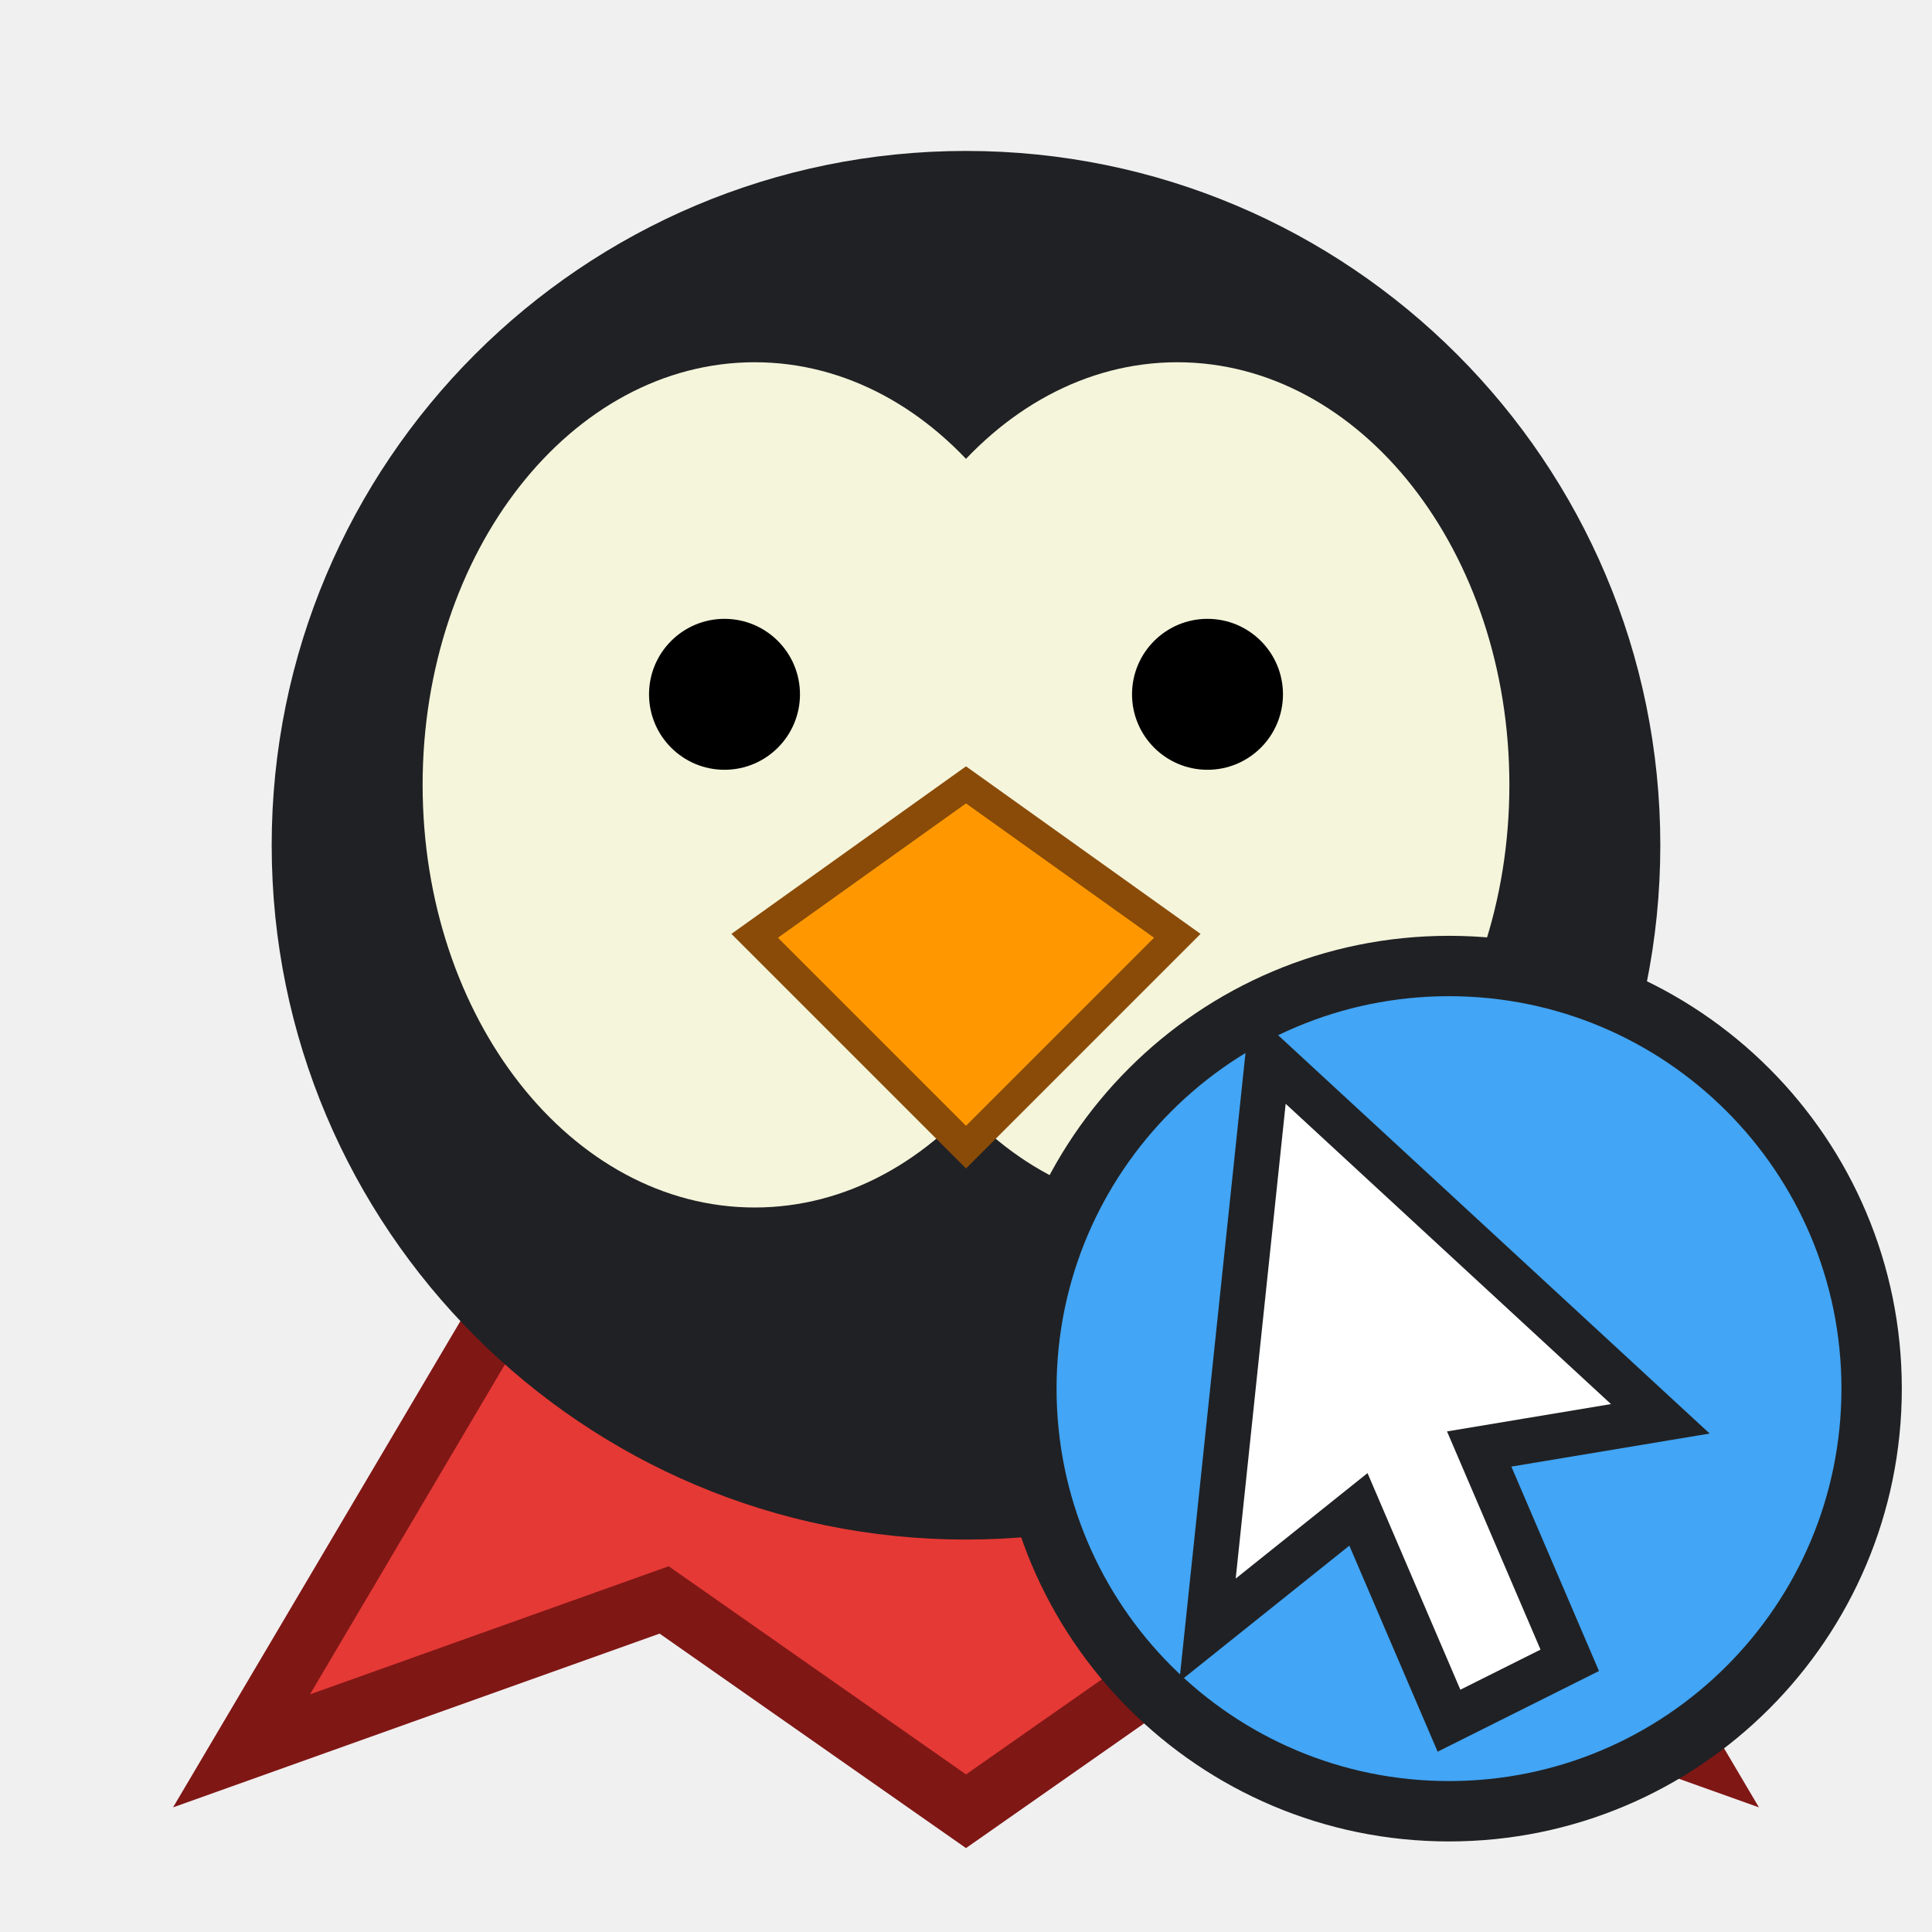
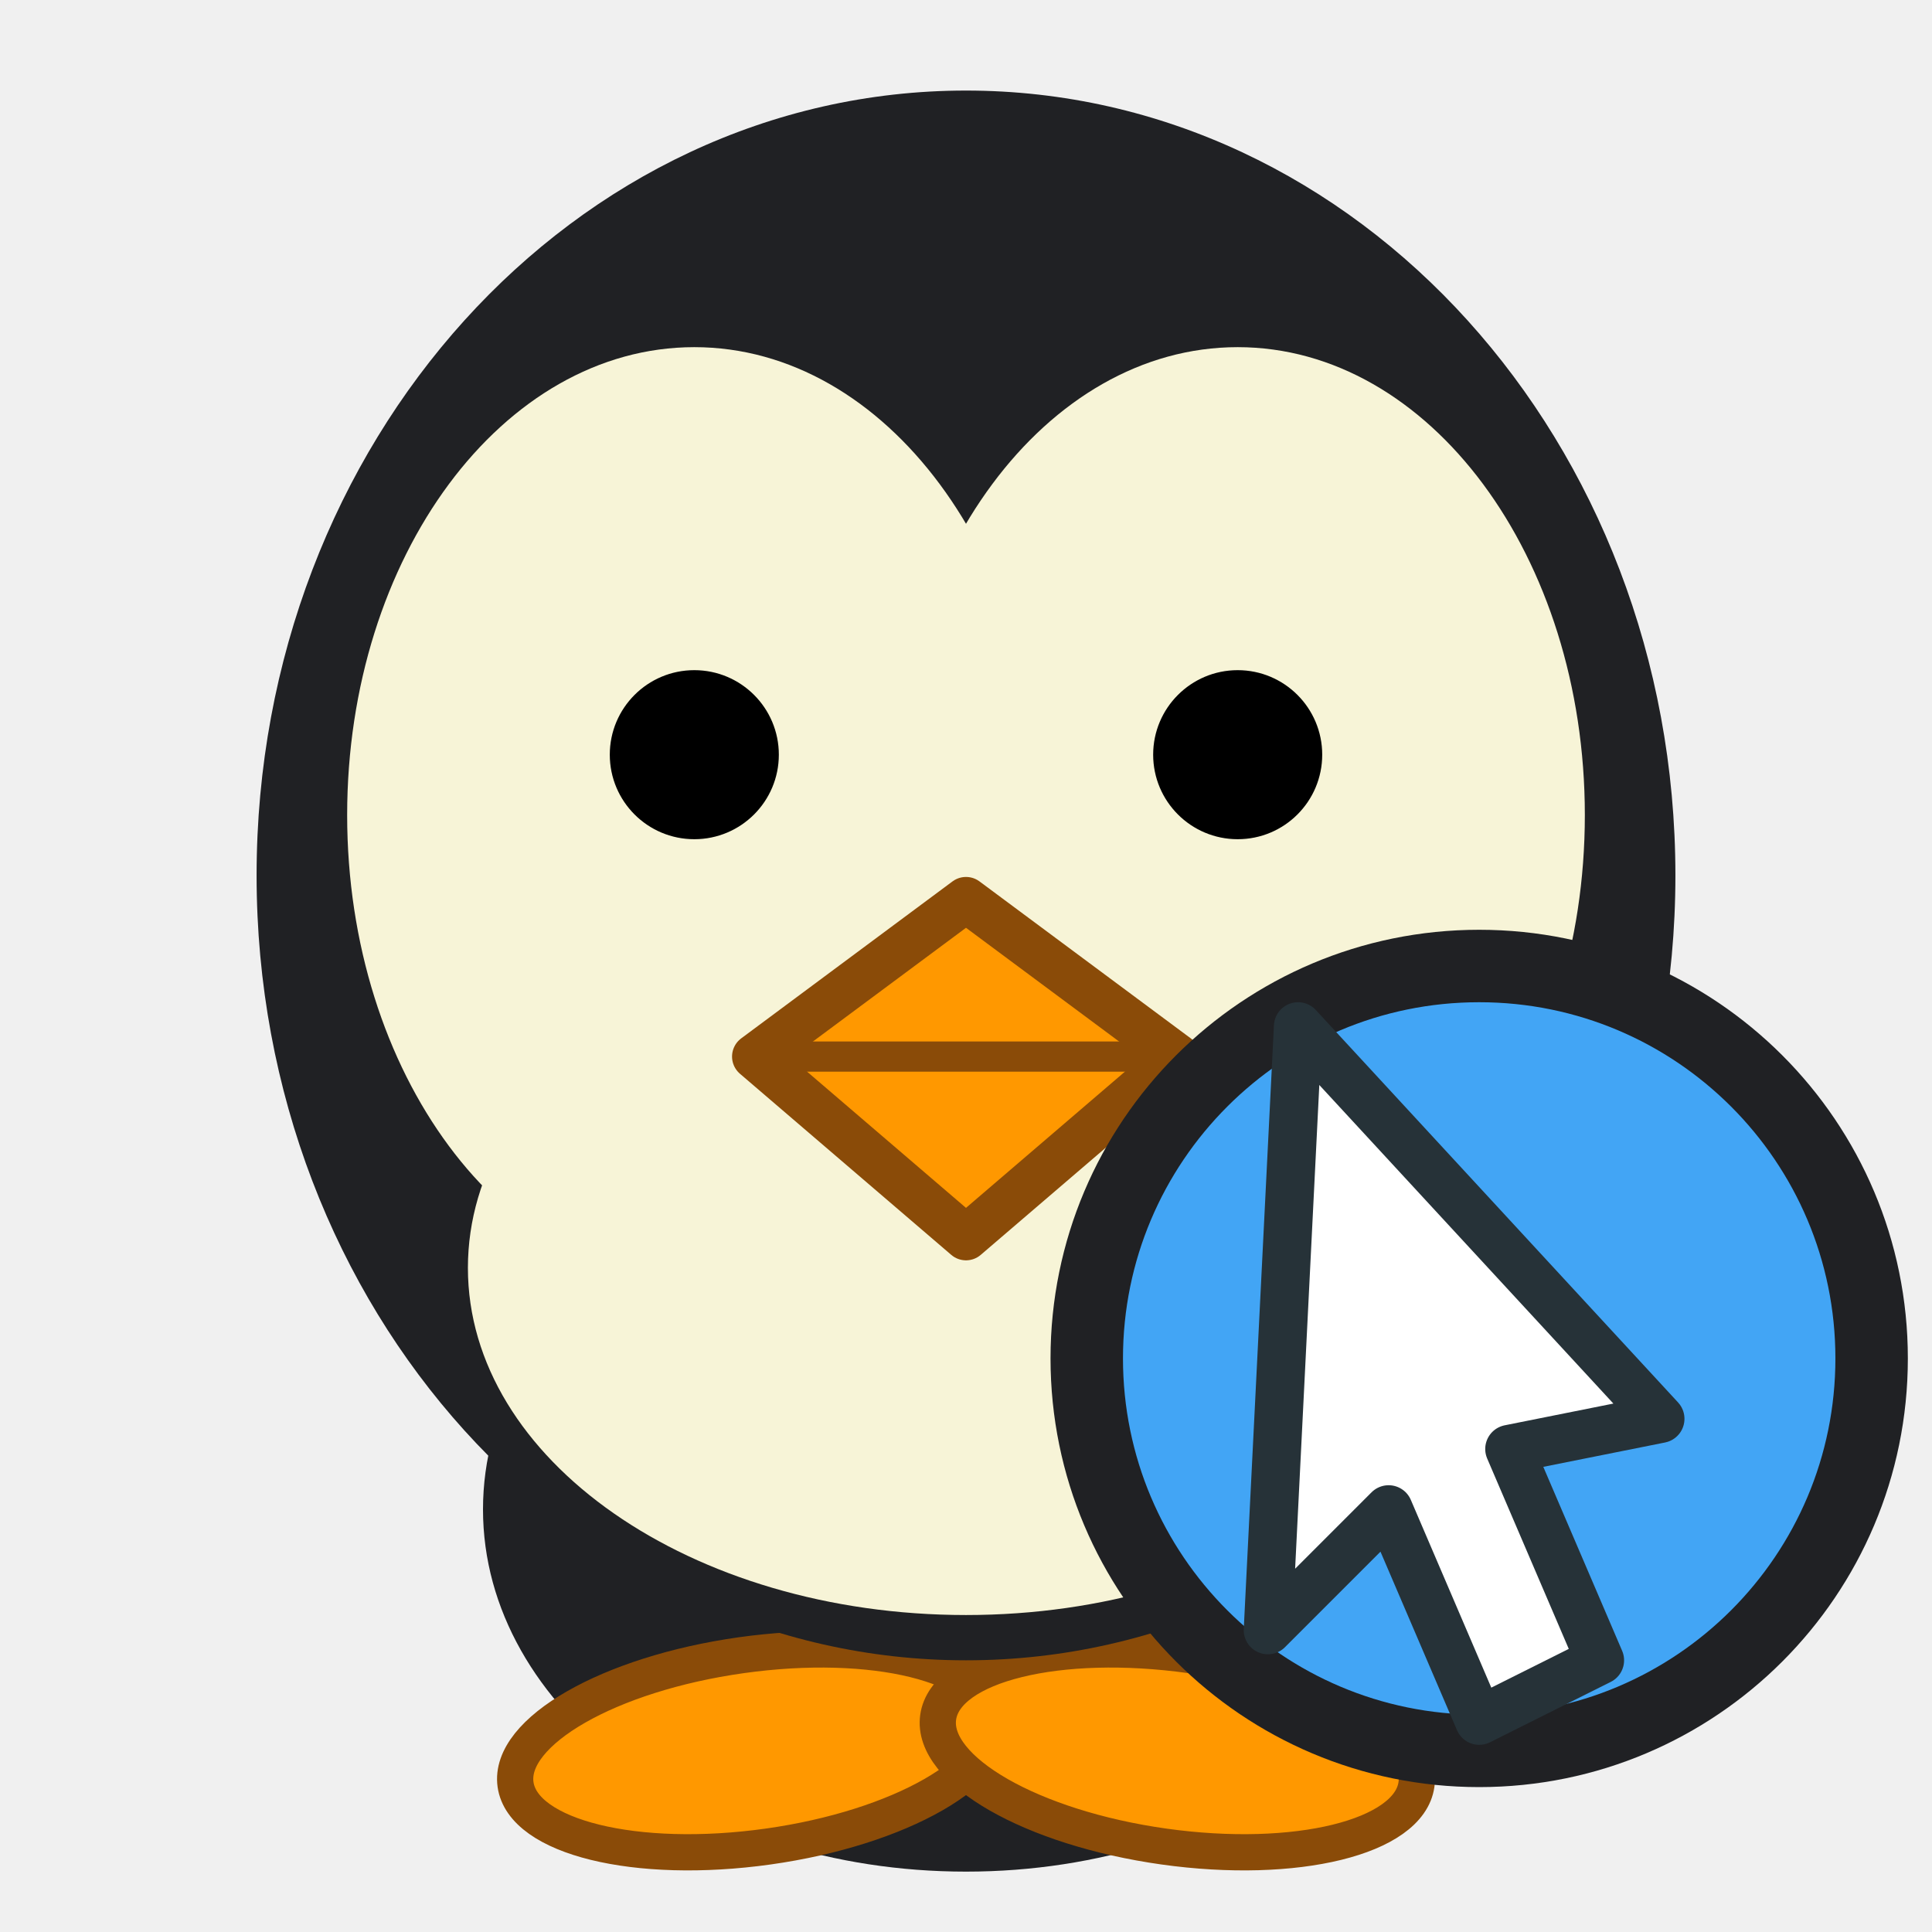
<svg xmlns="http://www.w3.org/2000/svg" width="64" height="64" viewBox="0 0 64 64">
-   <path d="M8 58 21 36h22l13 22-14-5-10 7-10-7z" fill="#e53935" stroke="#7f1715" stroke-width="2" />
-   <circle cx="32" cy="28" r="23" fill="#202124" />
-   <ellipse cx="25" cy="26" rx="11" ry="14" fill="#f5f5dc" />
-   <ellipse cx="39" cy="26" rx="11" ry="14" fill="#f5f5dc" />
-   <circle cx="24" cy="23" r="2.5" />
-   <circle cx="40" cy="23" r="2.5" />
-   <path d="m25 31 7-5 7 5-7 7z" fill="#ff9800" stroke="#8a4b08" />
-   <circle cx="48" cy="46" r="14" fill="#42a5f5" stroke="#202124" stroke-width="2" />
-   <path d="m42 35 13 12-6 1 3 7-4 2-3-7-5 4z" fill="#fff" stroke="#202124" stroke-width="1.5" />
+   <ellipse cx="32" cy="50" rx="16" ry="12" fill="#202124" />
+   <ellipse cx="25" cy="58" rx="8" ry="3.2" fill="#ff9800" stroke="#8a4b08" stroke-width="1.2" transform="rotate(-8 25 58)" />
+   <ellipse cx="39" cy="58" rx="8" ry="3.2" fill="#ff9800" stroke="#8a4b08" stroke-width="1.2" transform="rotate(8 39 58)" />
+   <ellipse cx="32" cy="29" rx="23.5" ry="26" fill="#202124" />
+   <ellipse cx="23" cy="27" rx="11.5" ry="15.5" fill="#f7f4d7" />
+   <ellipse cx="41" cy="27" rx="11.5" ry="15.5" fill="#f7f4d7" />
+   <ellipse cx="32" cy="42" rx="16.5" ry="11.5" fill="#f7f4d7" />
+   <circle cx="23" cy="25" r="2.8" />
+   <circle cx="41" cy="25" r="2.8" />
+   <g transform="rotate(0 32 35)">
+     <path d="M25 35 L32 29.8 L39 35 L32 41 Z" fill="#ff9800" stroke="#8a4b08" stroke-width="1.5" stroke-linejoin="round" />
+     <path d="M25.8 35 H38.2" stroke="#8a4b08" stroke-width="1" stroke-linecap="round" />
+   </g>
+   <circle cx="49" cy="45" r="13" fill="#42a5f5" stroke="#202124" stroke-width="2.4" />
+   <path d="M43 34 L55 47 L50 48 L53 55 L49 57 L46 50 L42 54 Z" fill="#fff" stroke="#263238" stroke-width="1.6" stroke-linejoin="round" />
</svg>
